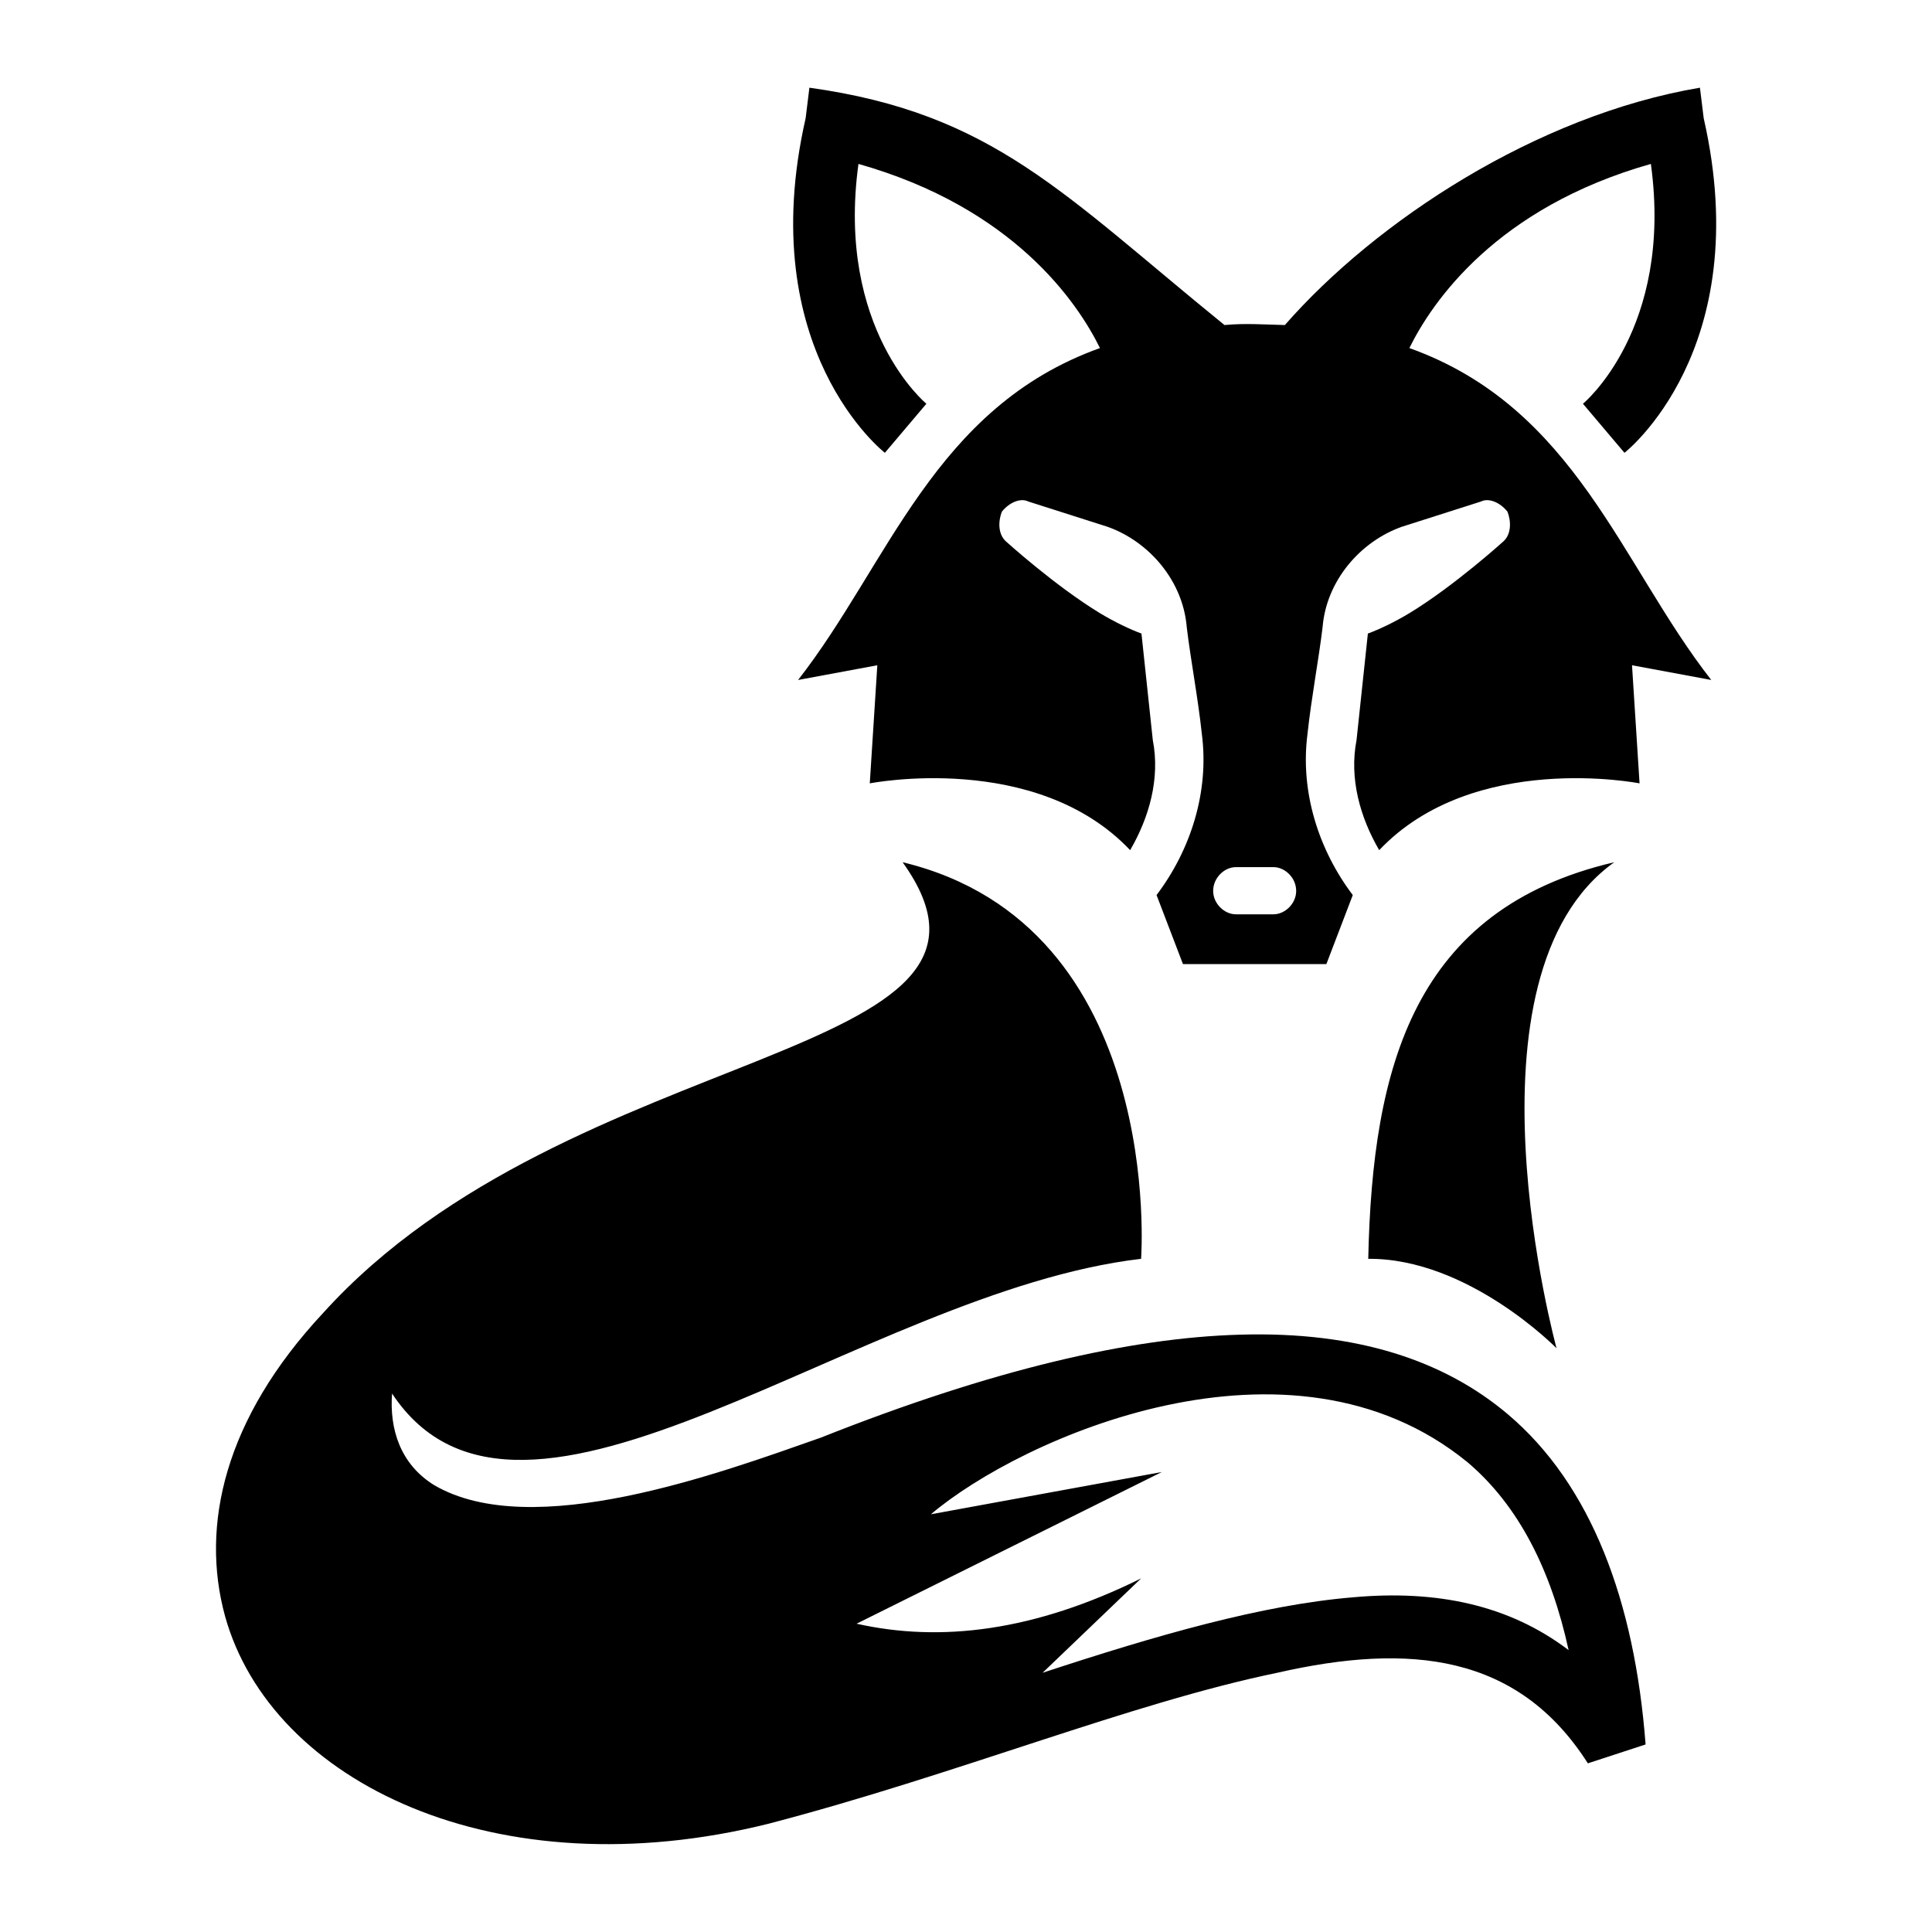
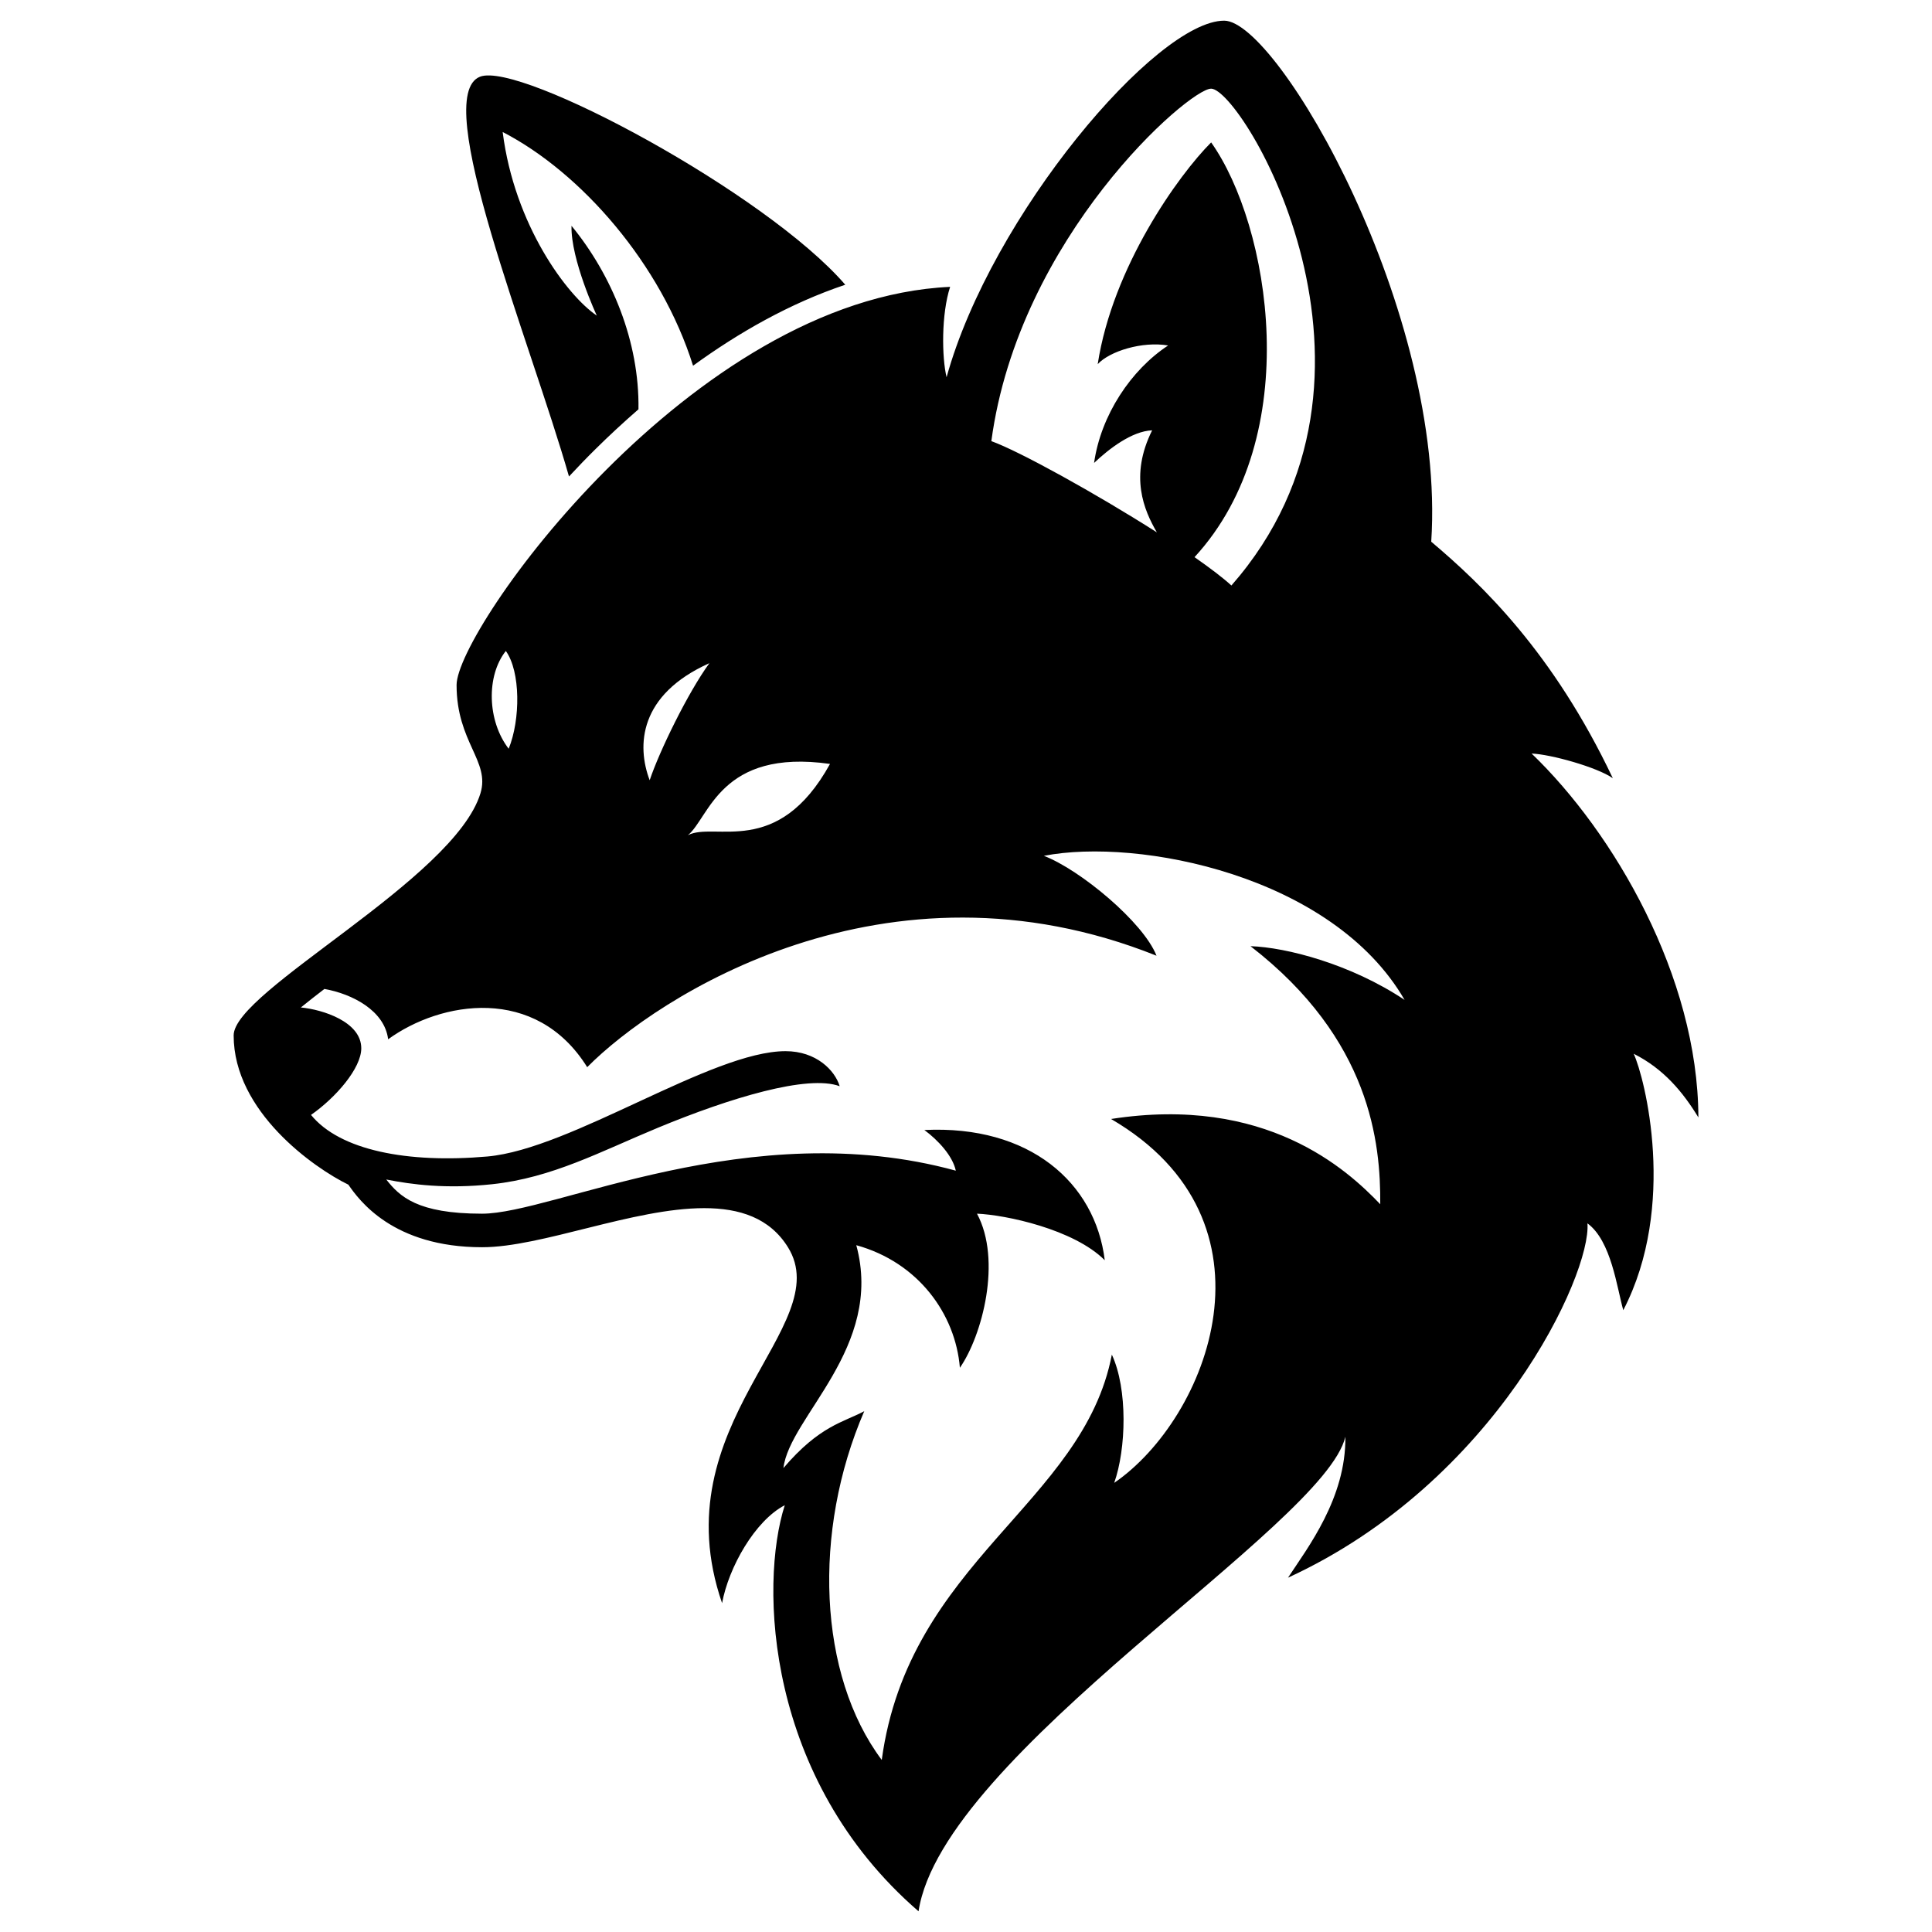
- <svg xmlns="http://www.w3.org/2000/svg" viewBox="0 0 512 512">
-   <path fill="currentColor" d="m214.5 23.24-1 8.1c-14 61.5 21 88.66 21 88.66l11-13s-24-19.76-18-63.56c41 11.6 58 36.6 64 48.8-44 15.76-56 57.26-80 87.96l21-3.9-2 31.3s44-8.7 69 17.7c5-8.6 8-18.9 6-29.2l-3-28.2c-3-1.1-7-3-11-5.4-12-7.3-25-19.1-25-19.1-2-1.9-2-5.2-1-7.8 2-2.5 5-3.7 7-2.7 0 0 11 3.5 21 6.7 11 3.9 20 14.3 21 26.6 1 8.4 3 18.9 4 28.3 2 15.4-3 30.8-12 42.7l7 18.3h38l7-18.3c-9-11.9-14-27.3-12-42.7 1-9.4 3-19.9 4-28.3 1-12.3 10-22.7 21-26.6 10-3.2 21-6.7 21-6.7 2-1 5 .2 7 2.7 1 2.6 1 5.9-1 7.8 0 0-13 11.8-25 19.1-4 2.4-8 4.3-11 5.4l-3 28.2c-2 10.3 1 20.6 6 29.2 25-26.4 69-17.7 69-17.7l-2-31.3 21 3.9c-24-30.7-36-72.2-80-87.96 6-12.2 23-37.2 64-48.8 6 43.8-18 63.56-18 63.56l11 13s35-27.16 21-88.66l-1-8.1c-43.3 7.32-85.9 35.37-110 62.9-5.5-.13-10.5-.52-16 0-42.8-34.75-61.3-56.12-110-62.9zm24.7 205.26c38.2 53.2-87.7 46.6-153.61 119.5-26.11 28-32.53 56.3-25.95 80.3 12.23 44 71.86 73 144.06 55 49.8-13 96-32 134.8-40 35.1-8 63.8-5 82.3 24l15.3-5c-2.9-38-14.4-68.8-36.5-87.5-16.8-14.2-39.9-22-70.9-21.1-29.3.8-65.9 9.3-111.2 27.3-27 9.5-76.5 27.7-102.4 12.6-9.1-5.6-11.9-15-11.2-24.3 34.4 52 124.1-27 198.5-35.7 0 0 6.6-88.3-63.2-105.1zm188.6 0c-53.1 12.4-64.1 54.1-65.2 105.1 26.5-.2 49.9 23.7 49.9 23.7s-27-98.6 15.3-128.8zm-100.3 1.3h10c3 0 6 2.8 6 6.3 0 3.4-3 6.2-6 6.2h-10c-3 0-6-2.8-6-6.2 0-3.5 3-6.3 6-6.3zm61.4 157.7c13.7 11.6 22.2 28.8 26.8 49.8-15.8-12-35-16-57.1-14-24.1 2-51.9 10-82.3 20l26.1-25c-28.3 14-53.1 17-75.4 12l80.9-40.2-61.2 11.2c23.8-20.2 95.2-52.2 142.2-13.8z" />
+ <svg xmlns="http://www.w3.org/2000/svg" viewBox="2.1 2.1 95.8 95.8">
+   <path fill="currentColor" fill-rule="evenodd" d="m86.316 57.508c-0.02-6.988-4.203-14.137-8.27-18.043 0.938 0.035 3.238 0.672 4.027 1.223-2.961-6.238-6.477-9.594-9.004-11.727 0.75-11.391-7.602-25.836-10.266-25.836-3.359 0-11.547 9.652-13.766 17.68-0.238-0.977-0.266-3.129 0.176-4.481-12.816 0.582-24.473 17.004-24.473 19.742 0 2.844 1.672 3.769 1.184 5.371-1.301 4.266-12.238 9.793-12.238 12.004 0 3.781 3.988 6.574 5.688 7.402 0.527 0.762 2.207 3.102 6.633 3.102 2.949 0 7.5-1.938 11.012-1.938 1.754 0 3.25 0.484 4.152 1.938 2.449 3.938-6.348 8.727-3.266 17.648 0.328-1.777 1.629-4.086 3.109-4.856-1.266 3.949-0.949 13.582 6.633 20.137 1.184-7.816 20.137-19.109 21.164-23.531 0.039 3.039-1.879 5.516-2.844 6.988 10.305-4.738 15.043-15.043 14.848-17.57 1.184 0.867 1.461 3.199 1.777 4.305 2.684-5.172 1.066-11.531 0.516-12.715 1.488 0.75 2.438 1.895 3.207 3.156zm-24.164-51.012c1.539 0 10.145 14.223 1.008 24.637-0.422-0.387-1.062-0.871-1.828-1.406 5.535-6.016 3.723-16.48 0.824-20.566-1.629 1.629-4.887 6.188-5.625 10.996 0.594-0.645 2.211-1.145 3.492-0.926-1.836 1.203-3.336 3.453-3.672 5.824 0.738-0.699 1.875-1.578 2.879-1.617-1.133 2.273-0.406 3.961 0.234 5.059-3.031-1.93-6.809-4.019-8.207-4.523 1.359-10.133 9.801-17.477 10.895-17.477zm-18.895 33.484c-2.606 4.719-5.727 2.844-7.047 3.535 1.066-0.871 1.598-4.309 7.047-3.535zm-5.981-4.996c-1.066 1.461-2.488 4.383-2.961 5.805-0.652-1.719-0.535-4.238 2.961-5.805zm-10.094-0.605c0.734 1.02 0.73 3.402 0.141 4.848-1.062-1.379-1.121-3.613-0.141-4.848zm43.359 27.434c-1.66-1.738-5.688-5.418-13.348-4.227 8.688 5.062 4.809 14.855 0.156 18.043 0.594-1.676 0.68-4.641-0.117-6.359-1.422 7.402-10.07 10.246-11.41 20.098-3.156-4.215-3.445-11.332-0.867-17.293-1.027 0.551-2.211 0.711-4.008 2.82 0.297-2.543 4.992-5.981 3.613-11.051 3.078 0.852 4.918 3.414 5.137 6.078 1.109-1.598 2.09-5.328 0.848-7.641 1.422 0.059 4.797 0.77 6.336 2.309-0.473-3.852-3.731-6.711-8.945-6.457 0.691 0.512 1.402 1.285 1.559 2.016-10.227-2.805-19.938 2.133-23.492 2.133-3.223 0-4.09-0.859-4.75-1.695 1.262 0.25 2.969 0.477 5.246 0.234 2.981-0.316 5.375-1.621 8.234-2.805 3.574-1.48 7.422-2.644 9.004-2.055-0.238-0.789-1.164-1.738-2.684-1.738-3.672 0-10.621 4.856-14.789 5.223-3.957 0.348-7.312-0.305-8.742-2.062 1.23-0.859 2.492-2.312 2.492-3.305 0-1.312-1.906-1.918-2.996-2.023 0.367-0.297 0.766-0.609 1.168-0.918 1.383 0.246 2.984 1.074 3.16 2.496 2.606-1.895 7.324-2.703 9.871 1.383 3.434-3.477 14.805-10.898 28.23-5.527-0.652-1.66-3.789-4.266-5.586-4.953 4.68-0.91 14.312 0.965 17.887 7.144-2.664-1.777-5.863-2.606-7.641-2.664 5.977 4.625 6.453 9.777 6.434 12.797zm-43.516-53.168c0.582 4.617 3.195 8.109 4.668 9.105 0 0-1.297-2.781-1.254-4.453 2.004 2.445 3.371 5.742 3.32 9.098-0.758 0.66-1.469 1.32-2.117 1.961-0.453 0.445-0.895 0.906-1.328 1.371-1.922-6.723-6.91-18.855-4.41-19.824 1.992-0.773 14.199 5.781 18.109 10.316-2.75 0.922-5.297 2.379-7.547 4.016-1.582-5.043-5.547-9.578-9.441-11.59z" />
</svg>
